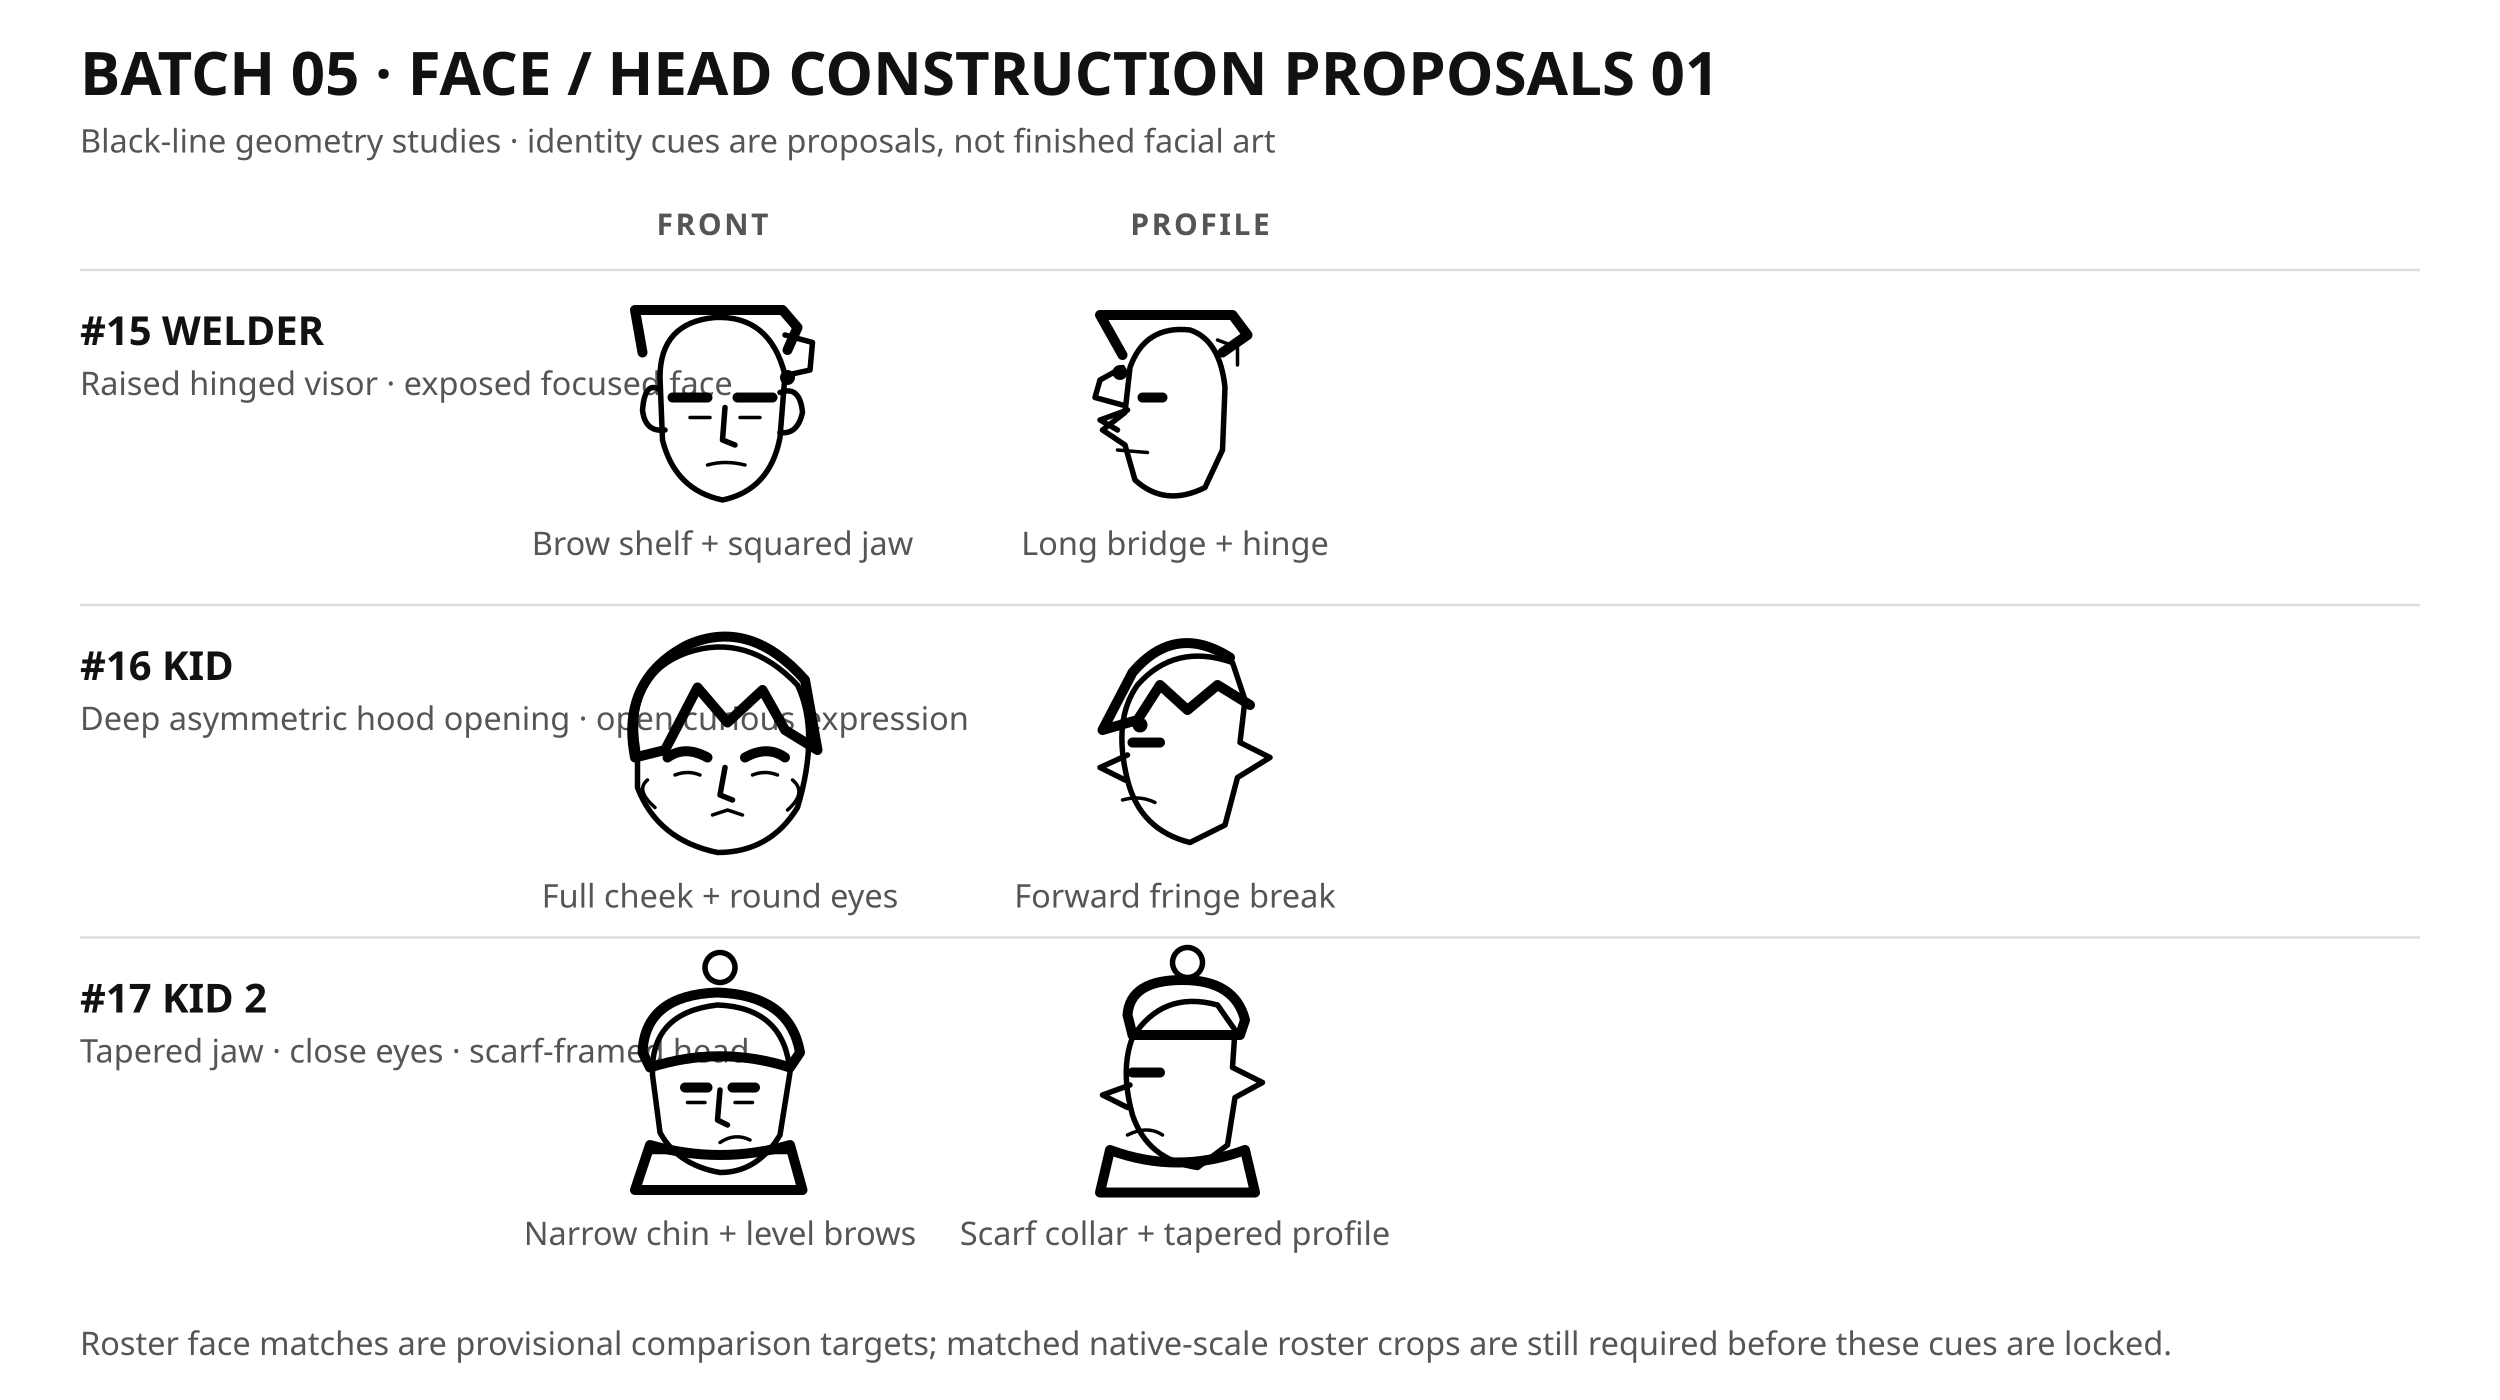
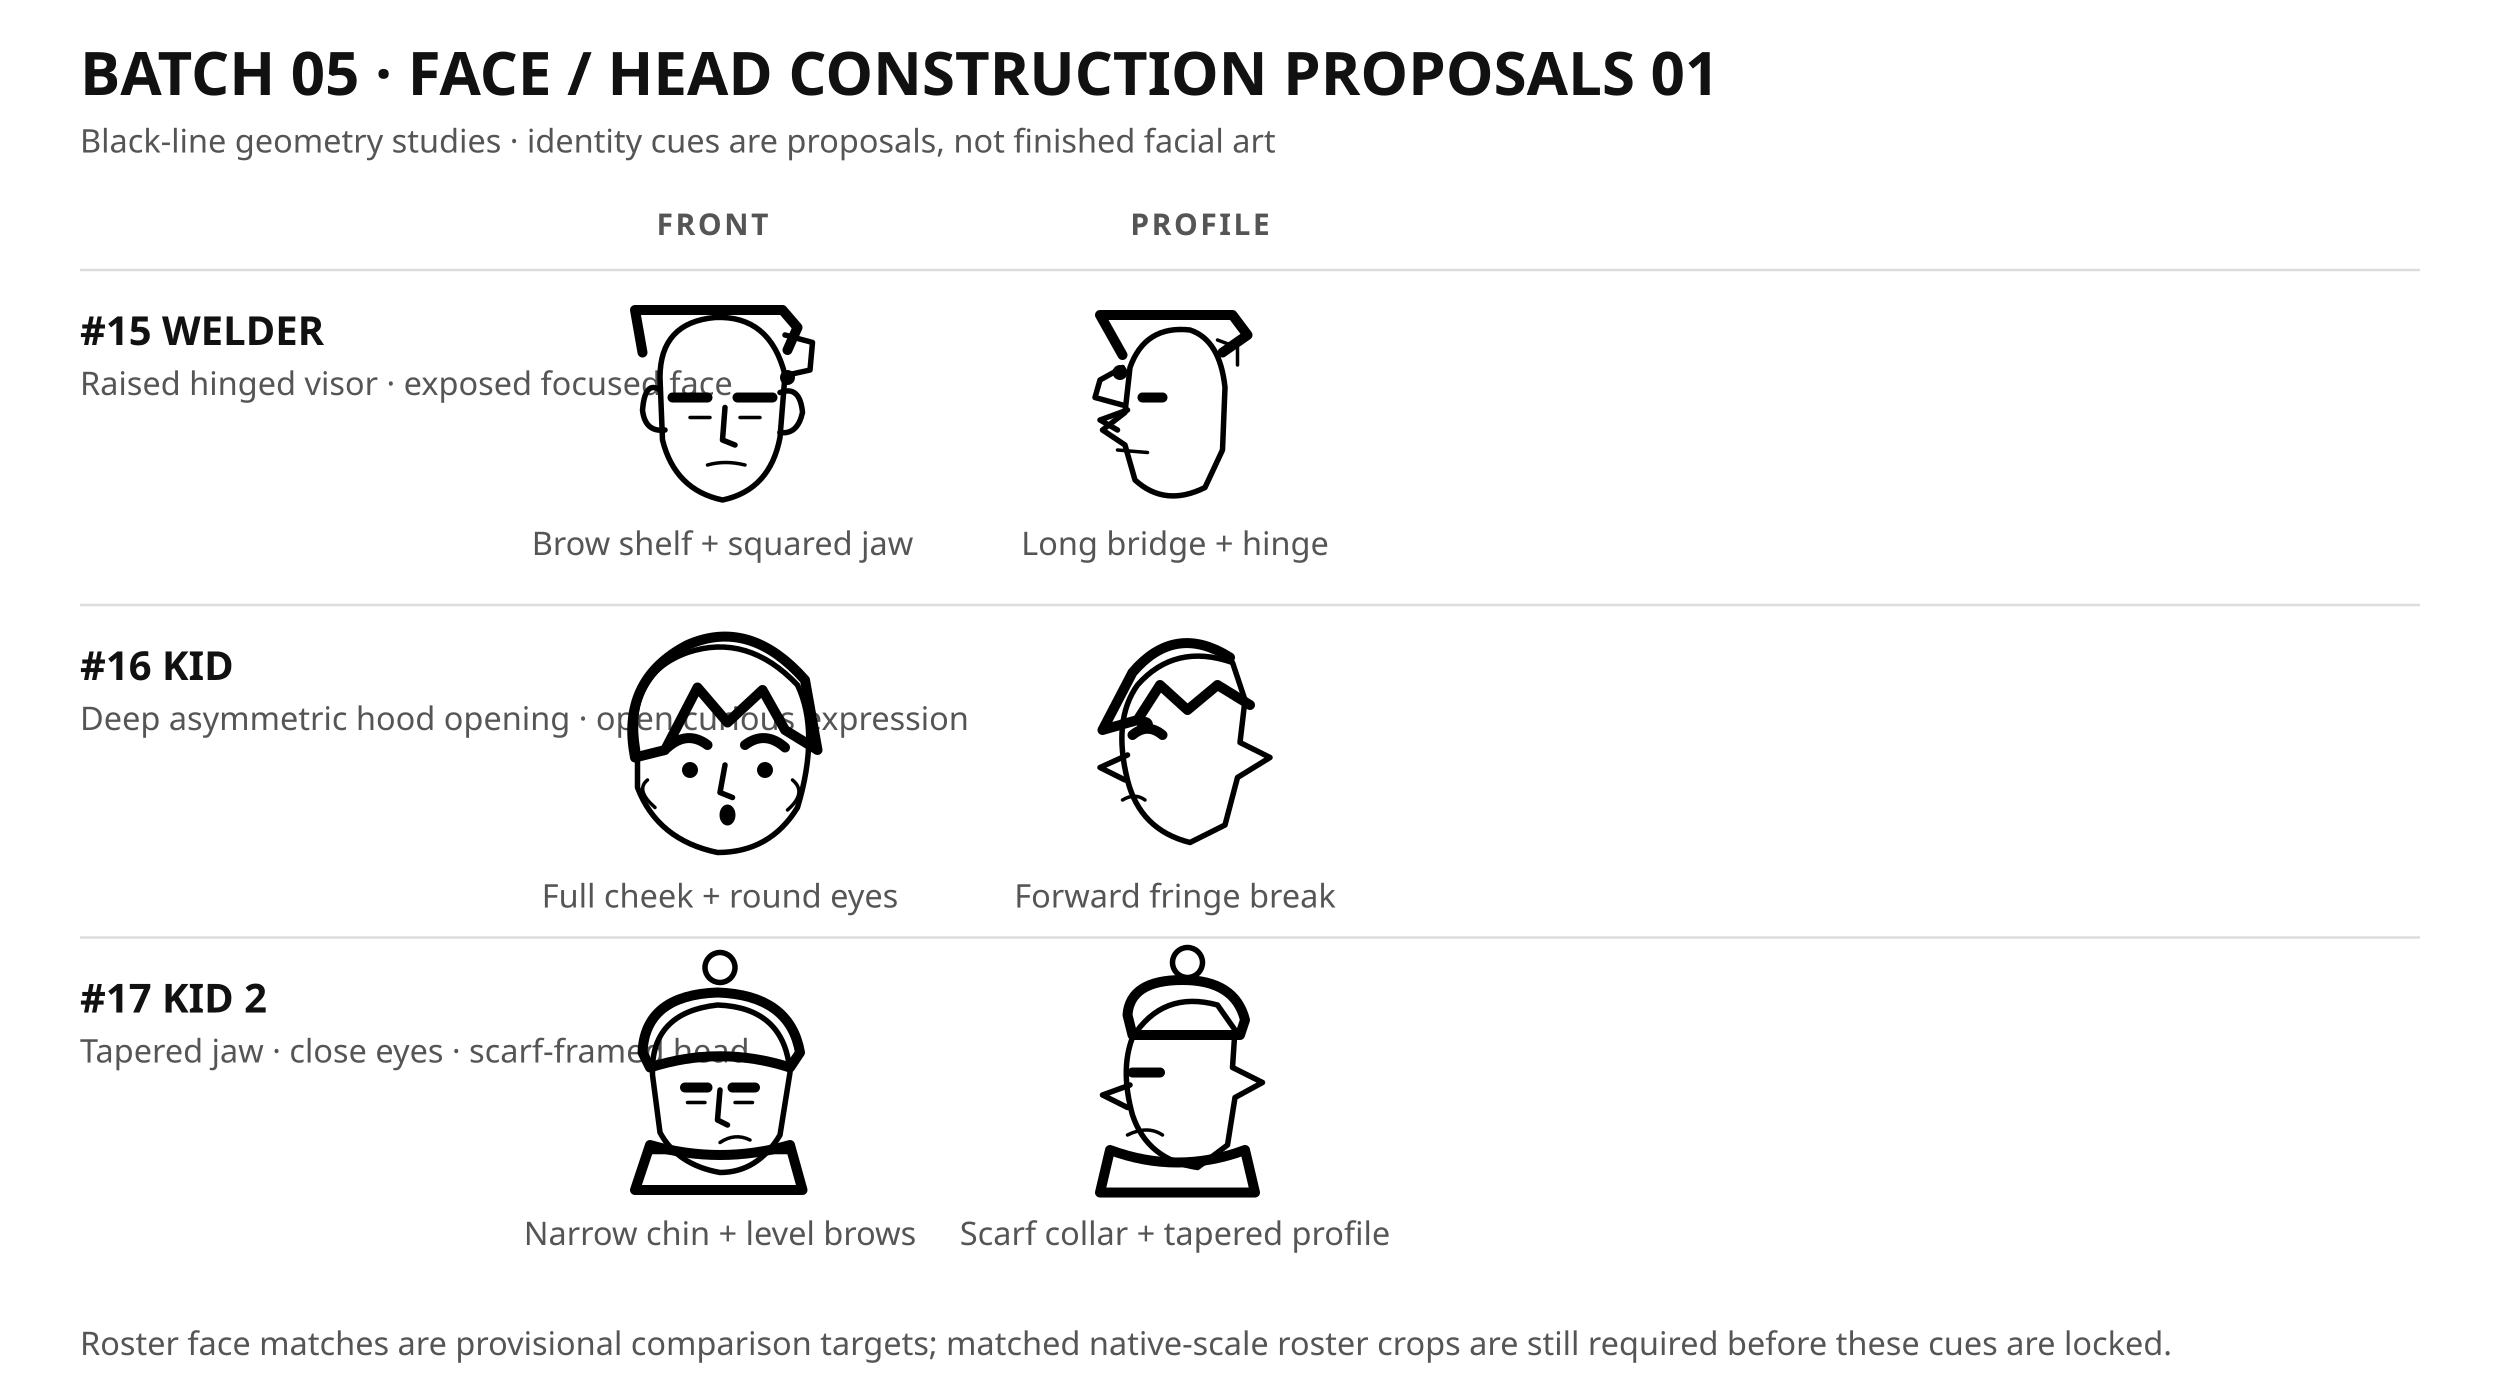
<svg xmlns="http://www.w3.org/2000/svg" width="1000" height="560" viewBox="0 0 1000 560" role="img" aria-labelledby="title desc">
  <rect width="1000" height="560" fill="#fff" />
  <style>
 .h{font:700 24px system-ui,sans-serif;fill:#111}.s{font:13px system-ui,sans-serif;fill:#555}
 .n{font:700 16px system-ui,sans-serif;fill:#111}.d{font:600 12px system-ui,sans-serif;fill:#555;letter-spacing:1px}
 .ink{fill:none;stroke:#000;stroke-width:2.2;stroke-linecap:round;stroke-linejoin:round}
 .heavy{fill:none;stroke:#000;stroke-width:4;stroke-linecap:round;stroke-linejoin:round}
 .solid{fill:#000;stroke:none}
 .fine{fill:none;stroke:#000;stroke-width:1.4;stroke-linecap:round;stroke-linejoin:round}
 .rule{stroke:#ddd;stroke-width:1}
</style>
  <text x="32" y="38" class="h">BATCH 05 · FACE / HEAD CONSTRUCTION PROPOSALS 01</text>
  <text x="32" y="61" class="s">Black-line geometry studies · identity cues are proposals, not finished facial art</text>
  <g class="d" text-anchor="middle">
    <text x="285" y="94">FRONT</text>
    <text x="480" y="94">PROFILE</text>
  </g>
  <line x1="32" y1="108" x2="968" y2="108" class="rule" />
  <text x="32" y="138" class="n">#15 WELDER</text>
  <text x="32" y="158" class="s">Raised hinged visor · exposed focused face</text>
  <g transform="translate(236 112)">
    <g class="ink">
      <path d="M28 39 Q28 17 50 15 Q72 14 78 38 L76 63 Q72 84 53 88 Q34 84 29 64 Z" />
      <path d="M28 44 Q22 40 21 52 Q22 61 30 60 M76 45 Q84 42 85 53 Q83 62 76 61" />
      <path d="M33 47 L47 47 M59 47 L73 47" class="heavy" />
      <path d="M40 55 L48 55 M60 55 L68 55" class="fine" />
      <path d="M54 51 L53 64 L58 66" />
      <path d="M47 74 Q54 72 62 74" class="fine" />
      <path d="M21 29 L18 12 L77 12 L83 19 L79 28" class="heavy" />
      <path d="M78 22 L89 25 L88 36 L79 38" class="ink" />
      <circle cx="79" cy="39" r="3" class="solid" />
    </g>
    <text x="53" y="110" class="s" text-anchor="middle">Brow shelf + squared jaw</text>
  </g>
  <g transform="translate(422 112)">
    <g class="ink">
      <path d="M54 20 Q36 18 30 35 L28 53 L19 60 L28 66 L32 80 Q44 91 60 83 L67 68 L68 43 Q66 24 54 20 Z" />
      <path d="M27 30 L18 14 L71 14 L77 22 L67 29" class="heavy" />
      <path d="M27 35 L18 40 L16 47 L27 50" class="ink" />
      <path d="M35 47 L43 47" class="heavy" />
      <path d="M29 52 L18 56 L25 60" />
      <path d="M25 68 L37 69" class="fine" />
      <circle cx="26" cy="37" r="3" class="solid" />
      <path d="M65 24 L73 27 L73 34" class="fine" />
    </g>
    <text x="48" y="110" class="s" text-anchor="middle">Long bridge + hinge</text>
  </g>
  <line x1="32" y1="242" x2="968" y2="242" class="rule" />
  <text x="32" y="272" class="n">#16 KID</text>
  <text x="32" y="292" class="s">Deep asymmetric hood opening · open curious expression</text>
  <g transform="translate(236 245)">
    <g class="ink">
      <path d="M19 55 Q14 25 39 16 Q63 8 83 29 Q92 48 83 78 Q72 96 51 96 Q27 91 19 70 Z" />
      <path d="M18 58 Q12 27 39 13 Q64 2 86 27 L91 55 L78 47 L69 31 L55 44 L43 30 L30 55 Z" class="heavy" />
-       <path d="M31 58 Q38 53 47 58 M62 58 Q71 53 78 58" class="heavy" />
-       <path d="M34 65 Q39 63 44 65 M65 65 Q70 63 75 65" class="fine" />
-       <path d="M54 62 L52 73 L57 75" />
-       <path d="M49 81 L55 79 L61 81" class="fine" />
+       <path d="M31 54 Q39 47 47 53 M62 53 Q70 47 78 54" class="heavy" />
+       <circle cx="40" cy="63" r="3.2" class="solid" />
+       <circle cx="70" cy="63" r="3.2" class="solid" />
+       <path d="M54 61 L52 72 L57 74" />
+       <ellipse cx="55" cy="81" rx="3.2" ry="4.2" class="solid" />
      <path d="M23 67 Q18 71 26 78 M81 67 Q87 72 79 79" class="fine" />
    </g>
    <text x="52" y="118" class="s" text-anchor="middle">Full cheek + round eyes</text>
  </g>
  <g transform="translate(422 245)">
    <g class="ink">
      <path d="M71 20 Q48 12 33 29 Q23 43 29 67 Q34 87 54 92 L68 85 L73 66 L86 58 L74 52 L76 35 Z" />
      <path d="M70 18 Q48 4 31 24 L19 47 L33 43 L42 29 L53 39 L65 29 L78 37" class="heavy" />
-       <path d="M31 52 L42 52" class="heavy" />
+       <path d="M31 49 Q37 44 43 49" class="heavy" />
      <path d="M29 57 L18 62 L28 67" />
-       <path d="M27 75 Q34 73 40 76" class="fine" />
-       <circle cx="34" cy="45" r="3" class="solid" />
+       <path d="M27 75 Q32 72 36 75" class="fine" />
+       <circle cx="36" cy="45" r="3.2" class="solid" />
    </g>
    <text x="48" y="118" class="s" text-anchor="middle">Forward fringe break</text>
  </g>
  <line x1="32" y1="375" x2="968" y2="375" class="rule" />
  <text x="32" y="405" class="n">#17 KID 2</text>
  <text x="32" y="425" class="s">Tapered jaw · close eyes · scarf-framed head</text>
  <g transform="translate(236 378)">
    <g class="ink">
      <path d="M25 52 Q24 27 51 24 Q78 25 80 51 L76 76 Q67 91 52 91 Q35 88 28 75 Z" />
      <path d="M21 43 Q22 20 51 19 Q80 20 84 43 L80 49 Q52 40 24 49 Z" class="heavy" />
      <circle cx="52" cy="9" r="6" class="ink" />
      <path d="M38 57 L47 57 M57 57 L66 57" class="heavy" />
      <path d="M39 63 L46 63 M58 63 L65 63" class="fine" />
      <path d="M52 58 L51 70 L55 72" />
      <path d="M52 79 Q58 75 64 78" class="fine" />
      <path d="M24 80 Q52 88 80 80 L85 98 L18 98 Z" class="heavy" />
      <path d="M24 83 L80 83" class="fine" />
    </g>
    <text x="52" y="120" class="s" text-anchor="middle">Narrow chin + level brows</text>
  </g>
  <g transform="translate(422 378)">
    <g class="ink">
      <path d="M65 24 Q43 18 31 37 Q26 50 31 68 Q37 86 57 89 L69 80 L72 61 L83 55 L71 49 L72 34 Z" />
      <path d="M29 28 Q30 14 51 14 Q72 14 76 30 L74 36 L31 36 Z" class="heavy" />
      <circle cx="53" cy="7" r="6" class="ink" />
      <path d="M31 51 L42 51" class="heavy" />
      <path d="M30 56 L19 60 L29 65" />
      <path d="M29 76 Q37 72 43 76" class="fine" />
      <path d="M22 82 Q49 92 76 82 L80 99 L18 99 Z" class="heavy" />
    </g>
    <text x="48" y="120" class="s" text-anchor="middle">Scarf collar + tapered profile</text>
  </g>
  <text x="32" y="542" class="s">Roster face matches are provisional comparison targets; matched native-scale roster crops are still required before these cues are locked.</text>
</svg>
